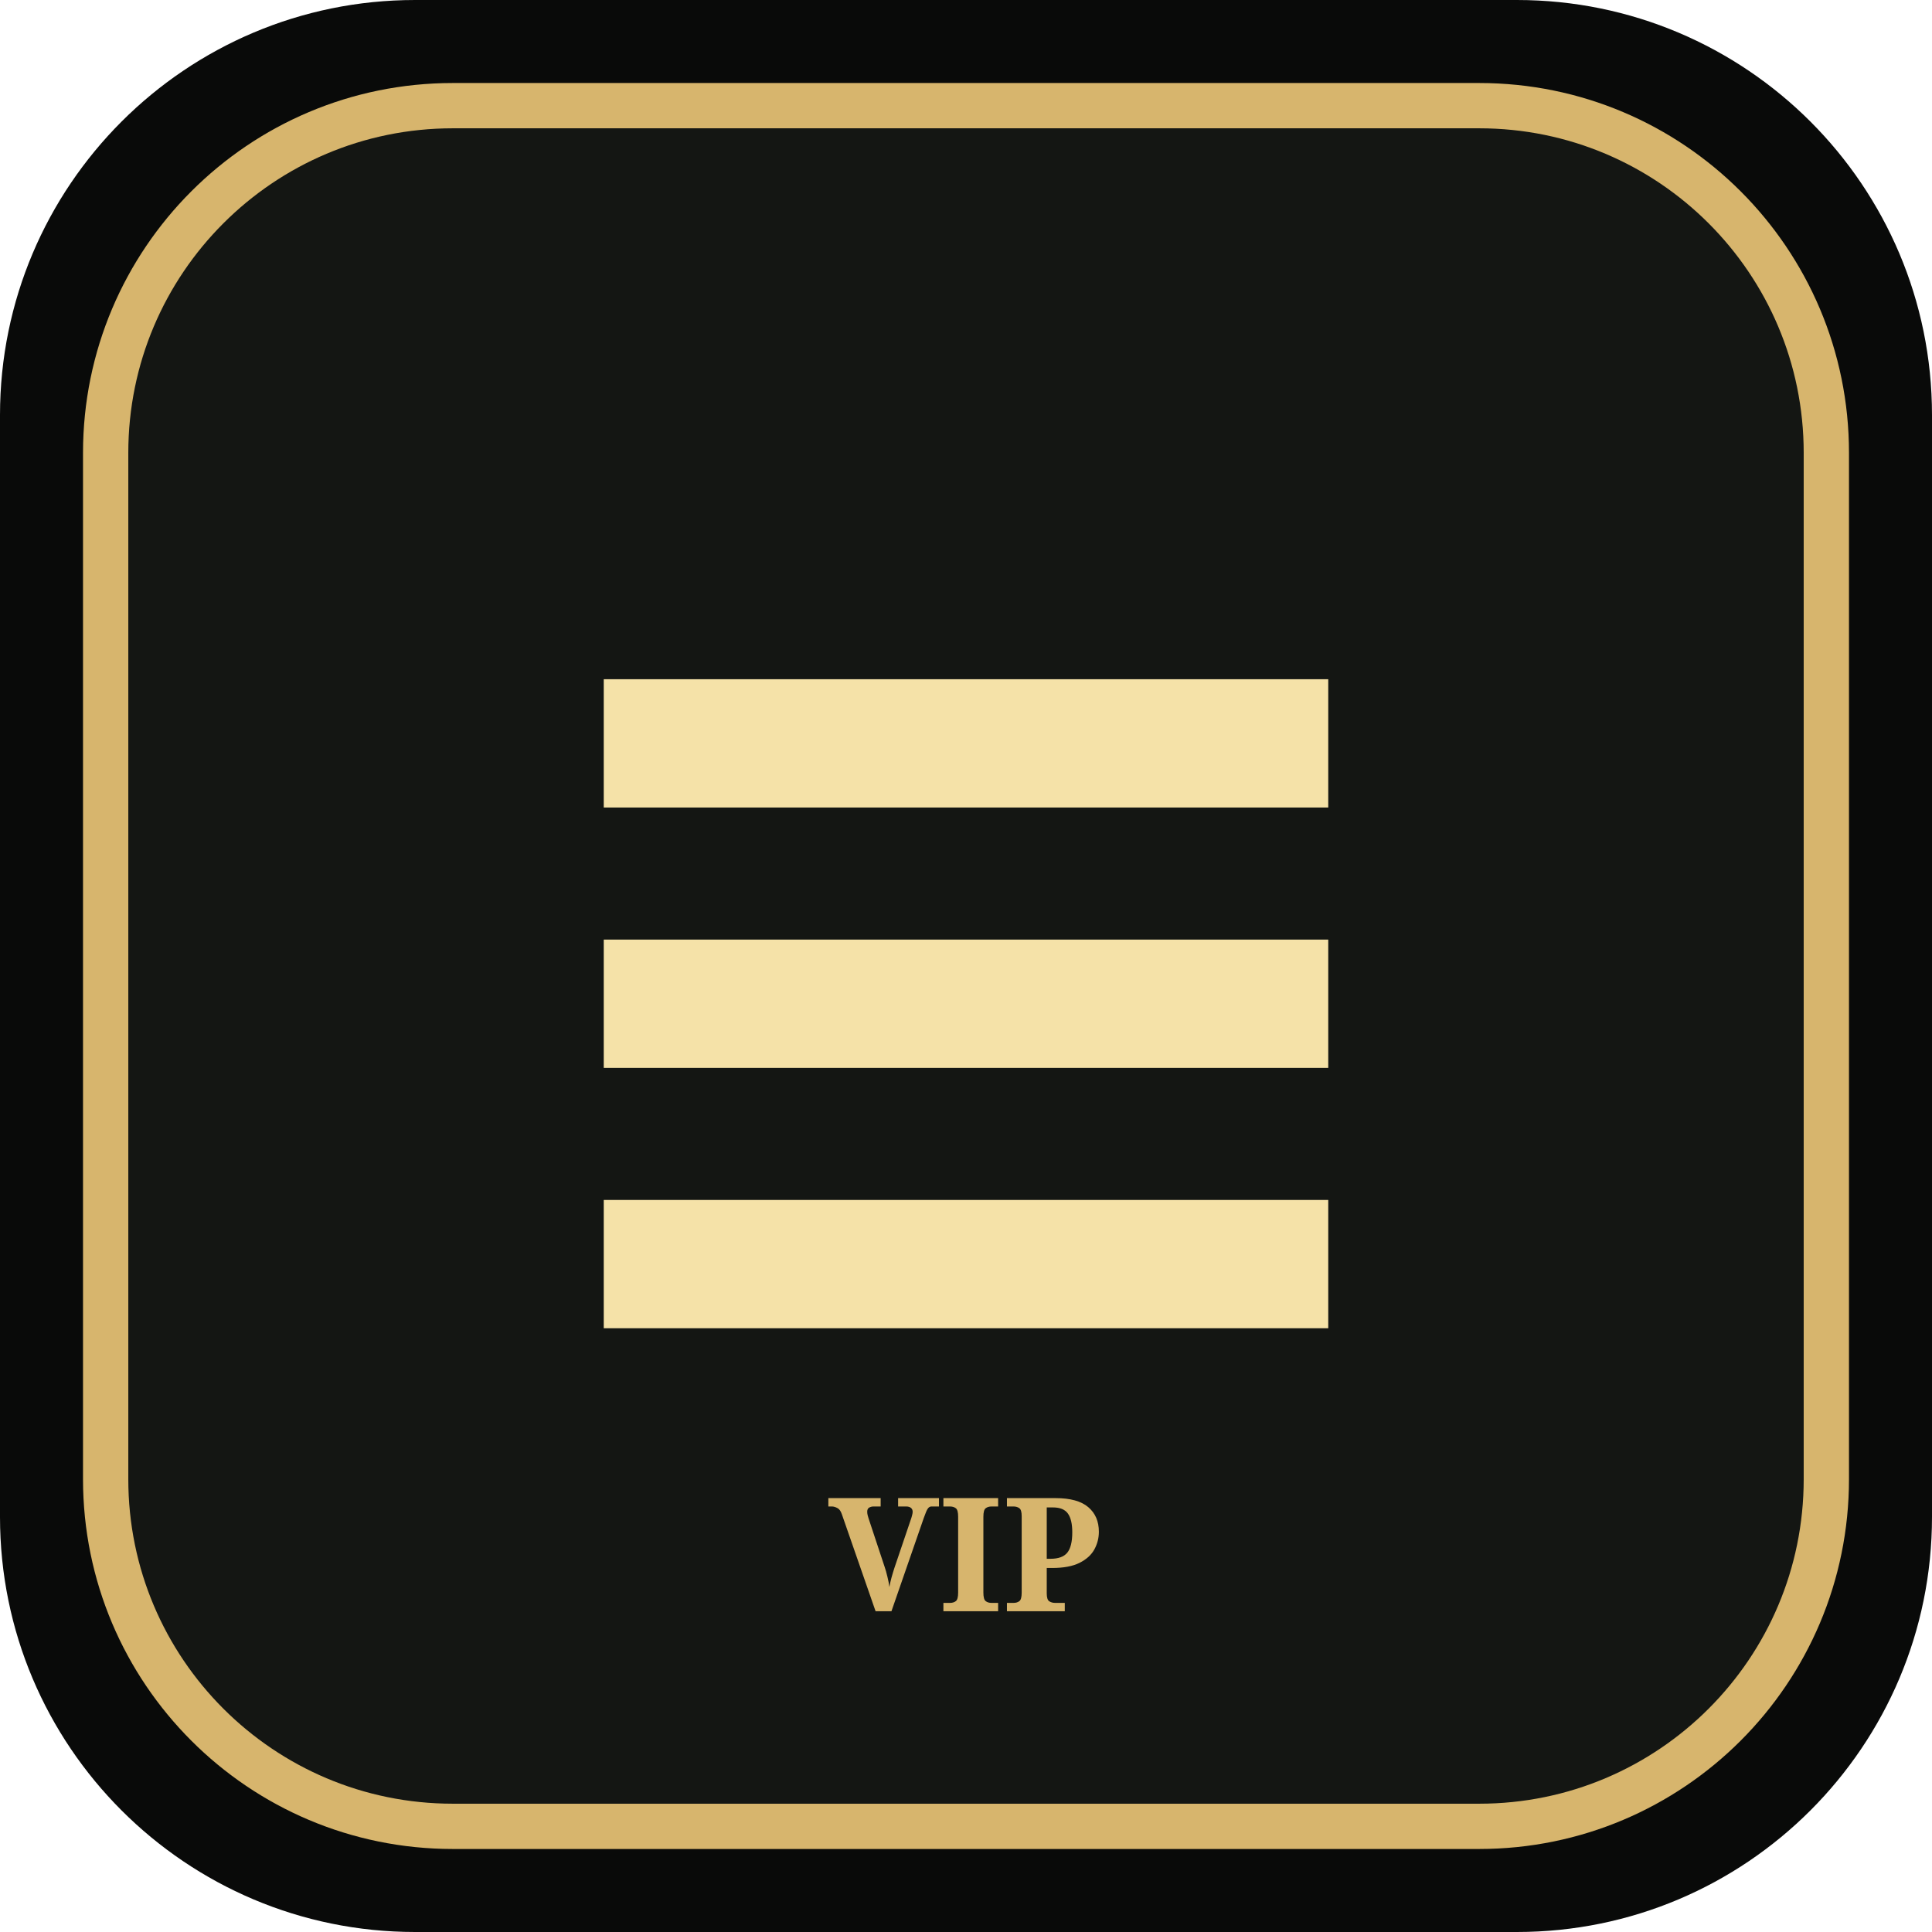
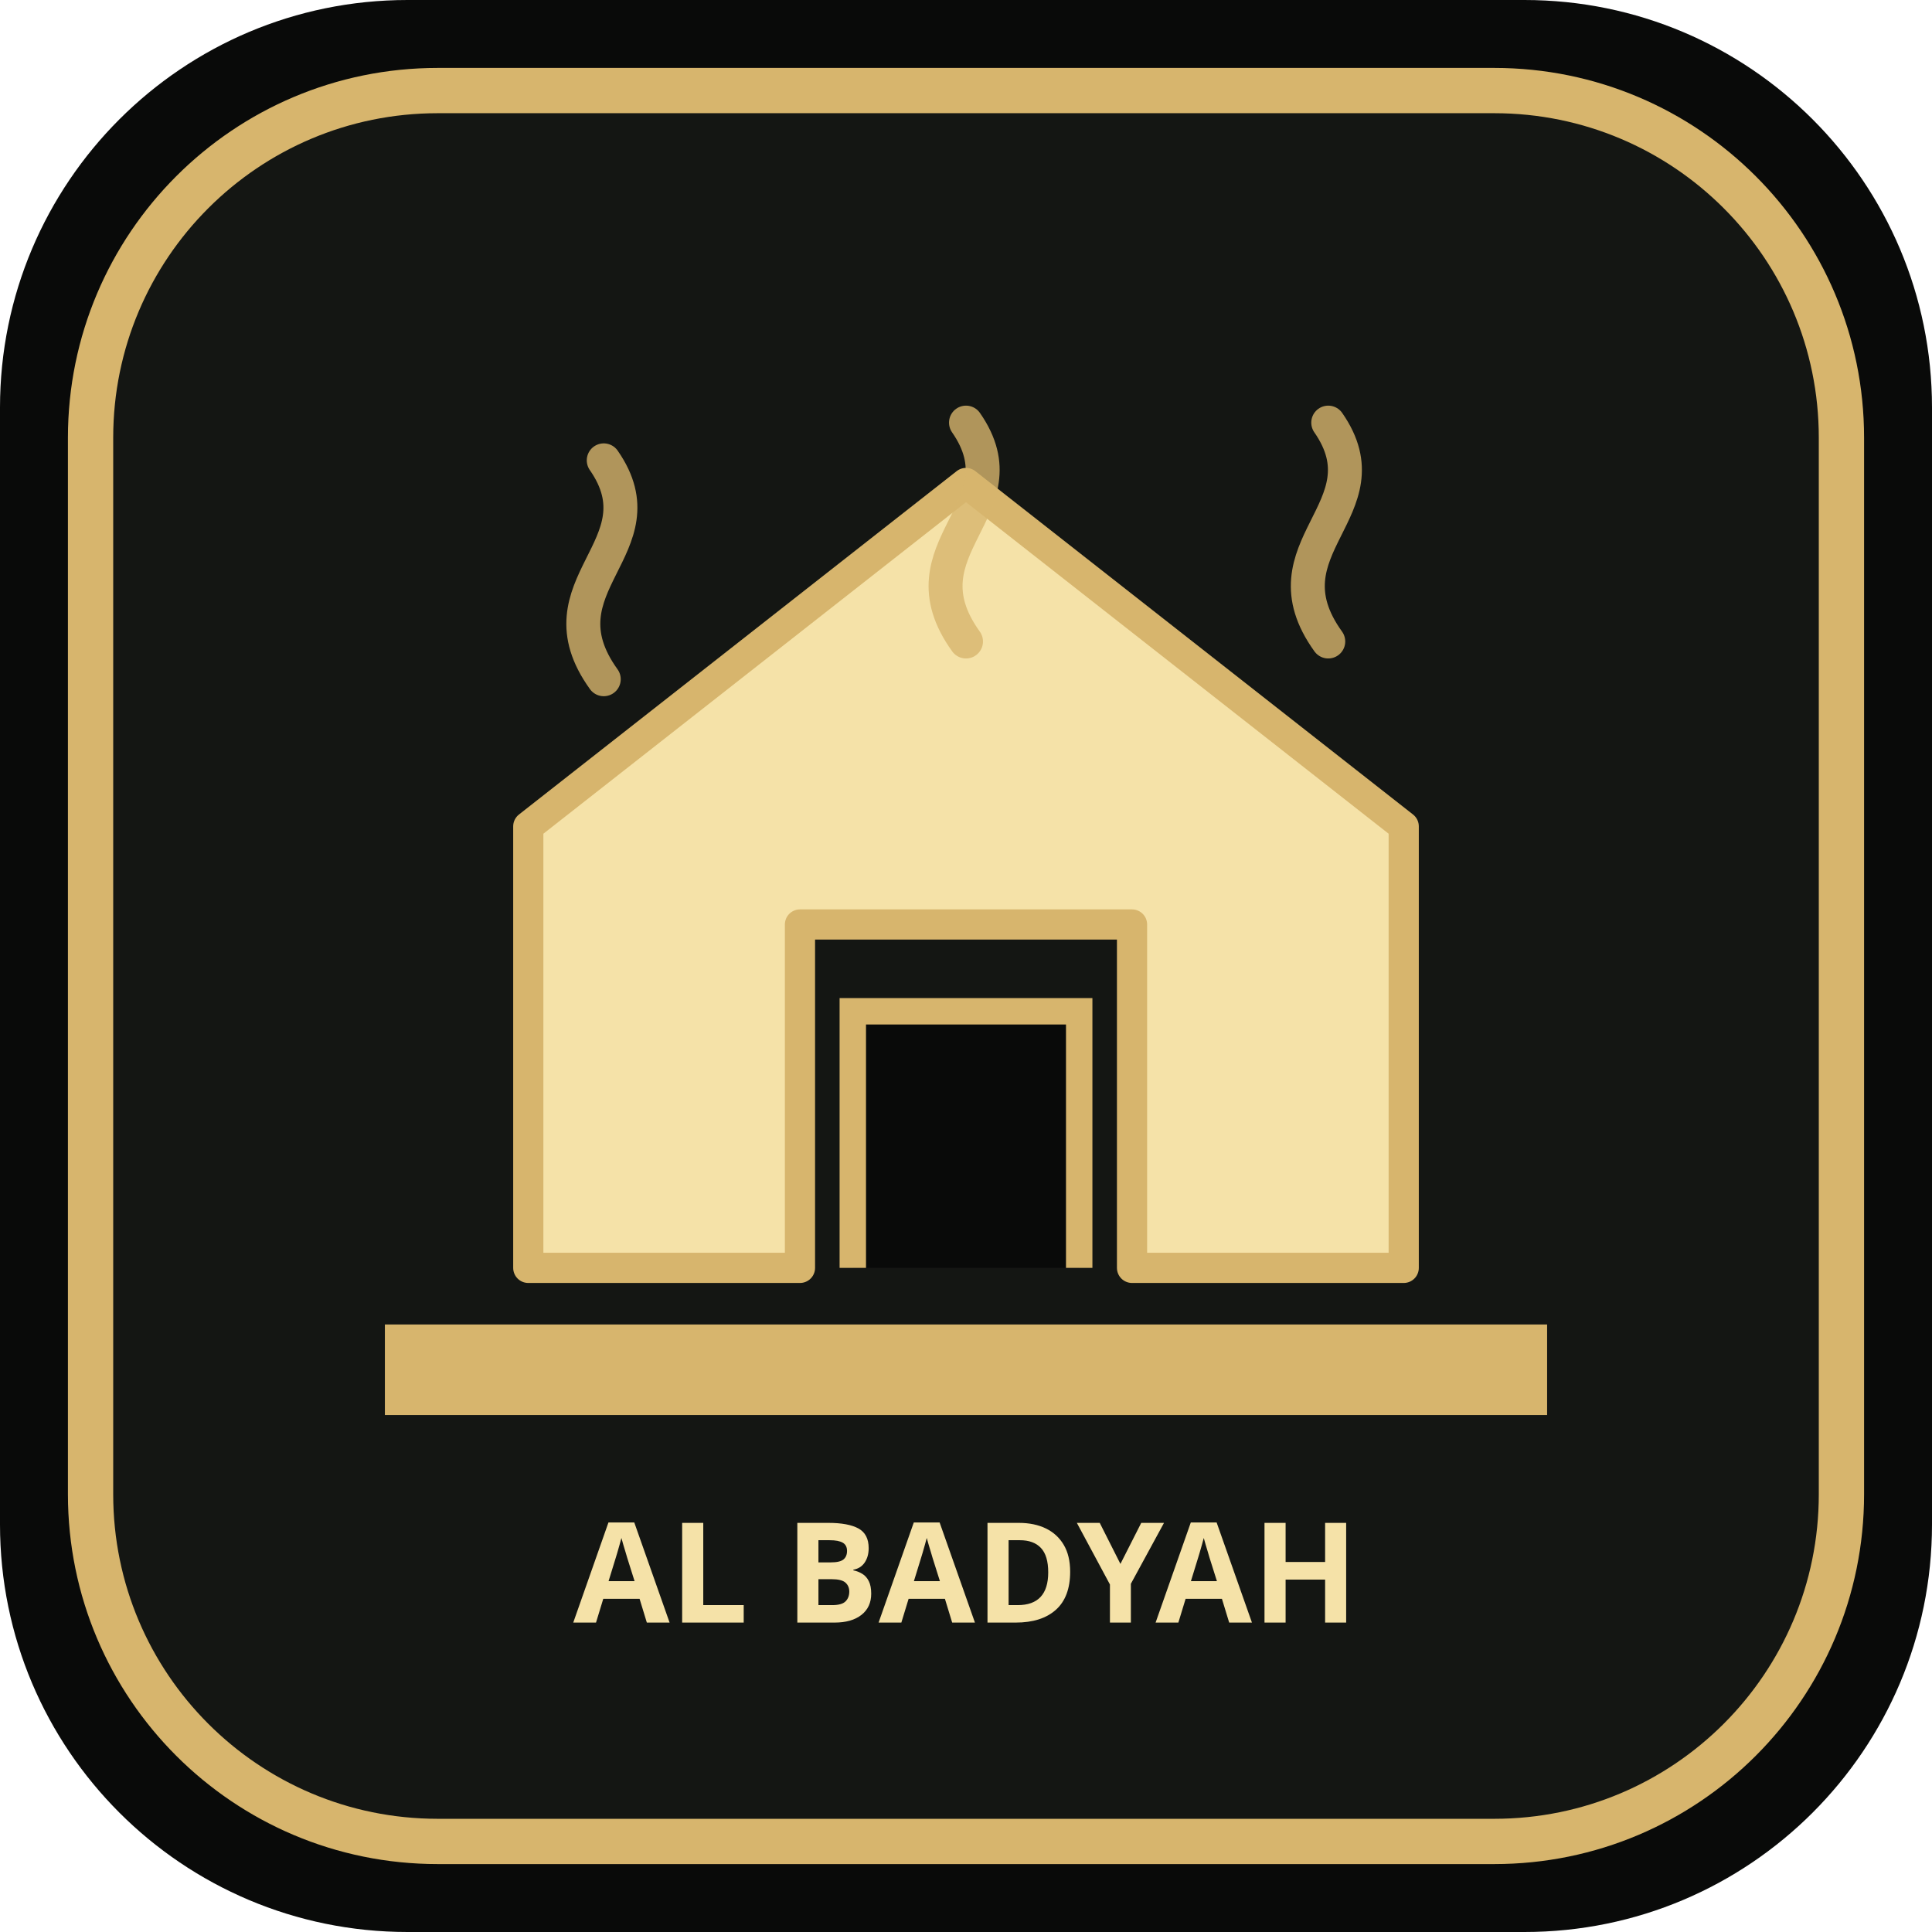
<svg xmlns="http://www.w3.org/2000/svg" viewBox="0 0 512 512">
-   <rect width="512" height="512" rx="110" fill="#090a09" />
-   <rect x="28" y="28" width="456" height="456" rx="92" fill="#141613" stroke="#d7b56d" stroke-width="12" />
-   <path d="M160 180h192v34H160zm0 69h192v34H160zm0 69h192v34H160z" fill="#f5e2a8" />
-   <text x="256" y="427" fill="#d7b56d" font-family="serif" font-size="42" font-weight="700" text-anchor="middle">VIP</text>
+   <rect width="512" height="512" rx="108" fill="#090a09" />
+   <rect x="24" y="24" width="464" height="464" rx="92" fill="#141613" stroke="#d7b56d" stroke-width="12" />
+   <path d="M102 351h308v24H102z" fill="#d7b56d" />
+   <path d="M140 336V219l116-91 116 91v117h-72v-91h-88v91z" fill="#f5e2a8" stroke="#d7b56d" stroke-width="8" stroke-linejoin="round" />
+   <path d="M226 336v-68h60v68" fill="#090a09" stroke="#d7b56d" stroke-width="7" />
+   <path d="M160 180c-18-25 16-35 0-58m96 48c-18-25 16-35 0-58m96 58c-18-25 16-35 0-58" fill="none" stroke="#d7b56d" stroke-width="9" stroke-linecap="round" opacity=".8" />
+   <text x="256" y="430" fill="#f5e2a8" font-family="sans-serif" font-size="37" font-weight="700" text-anchor="middle">AL BADYAH</text>
</svg>
